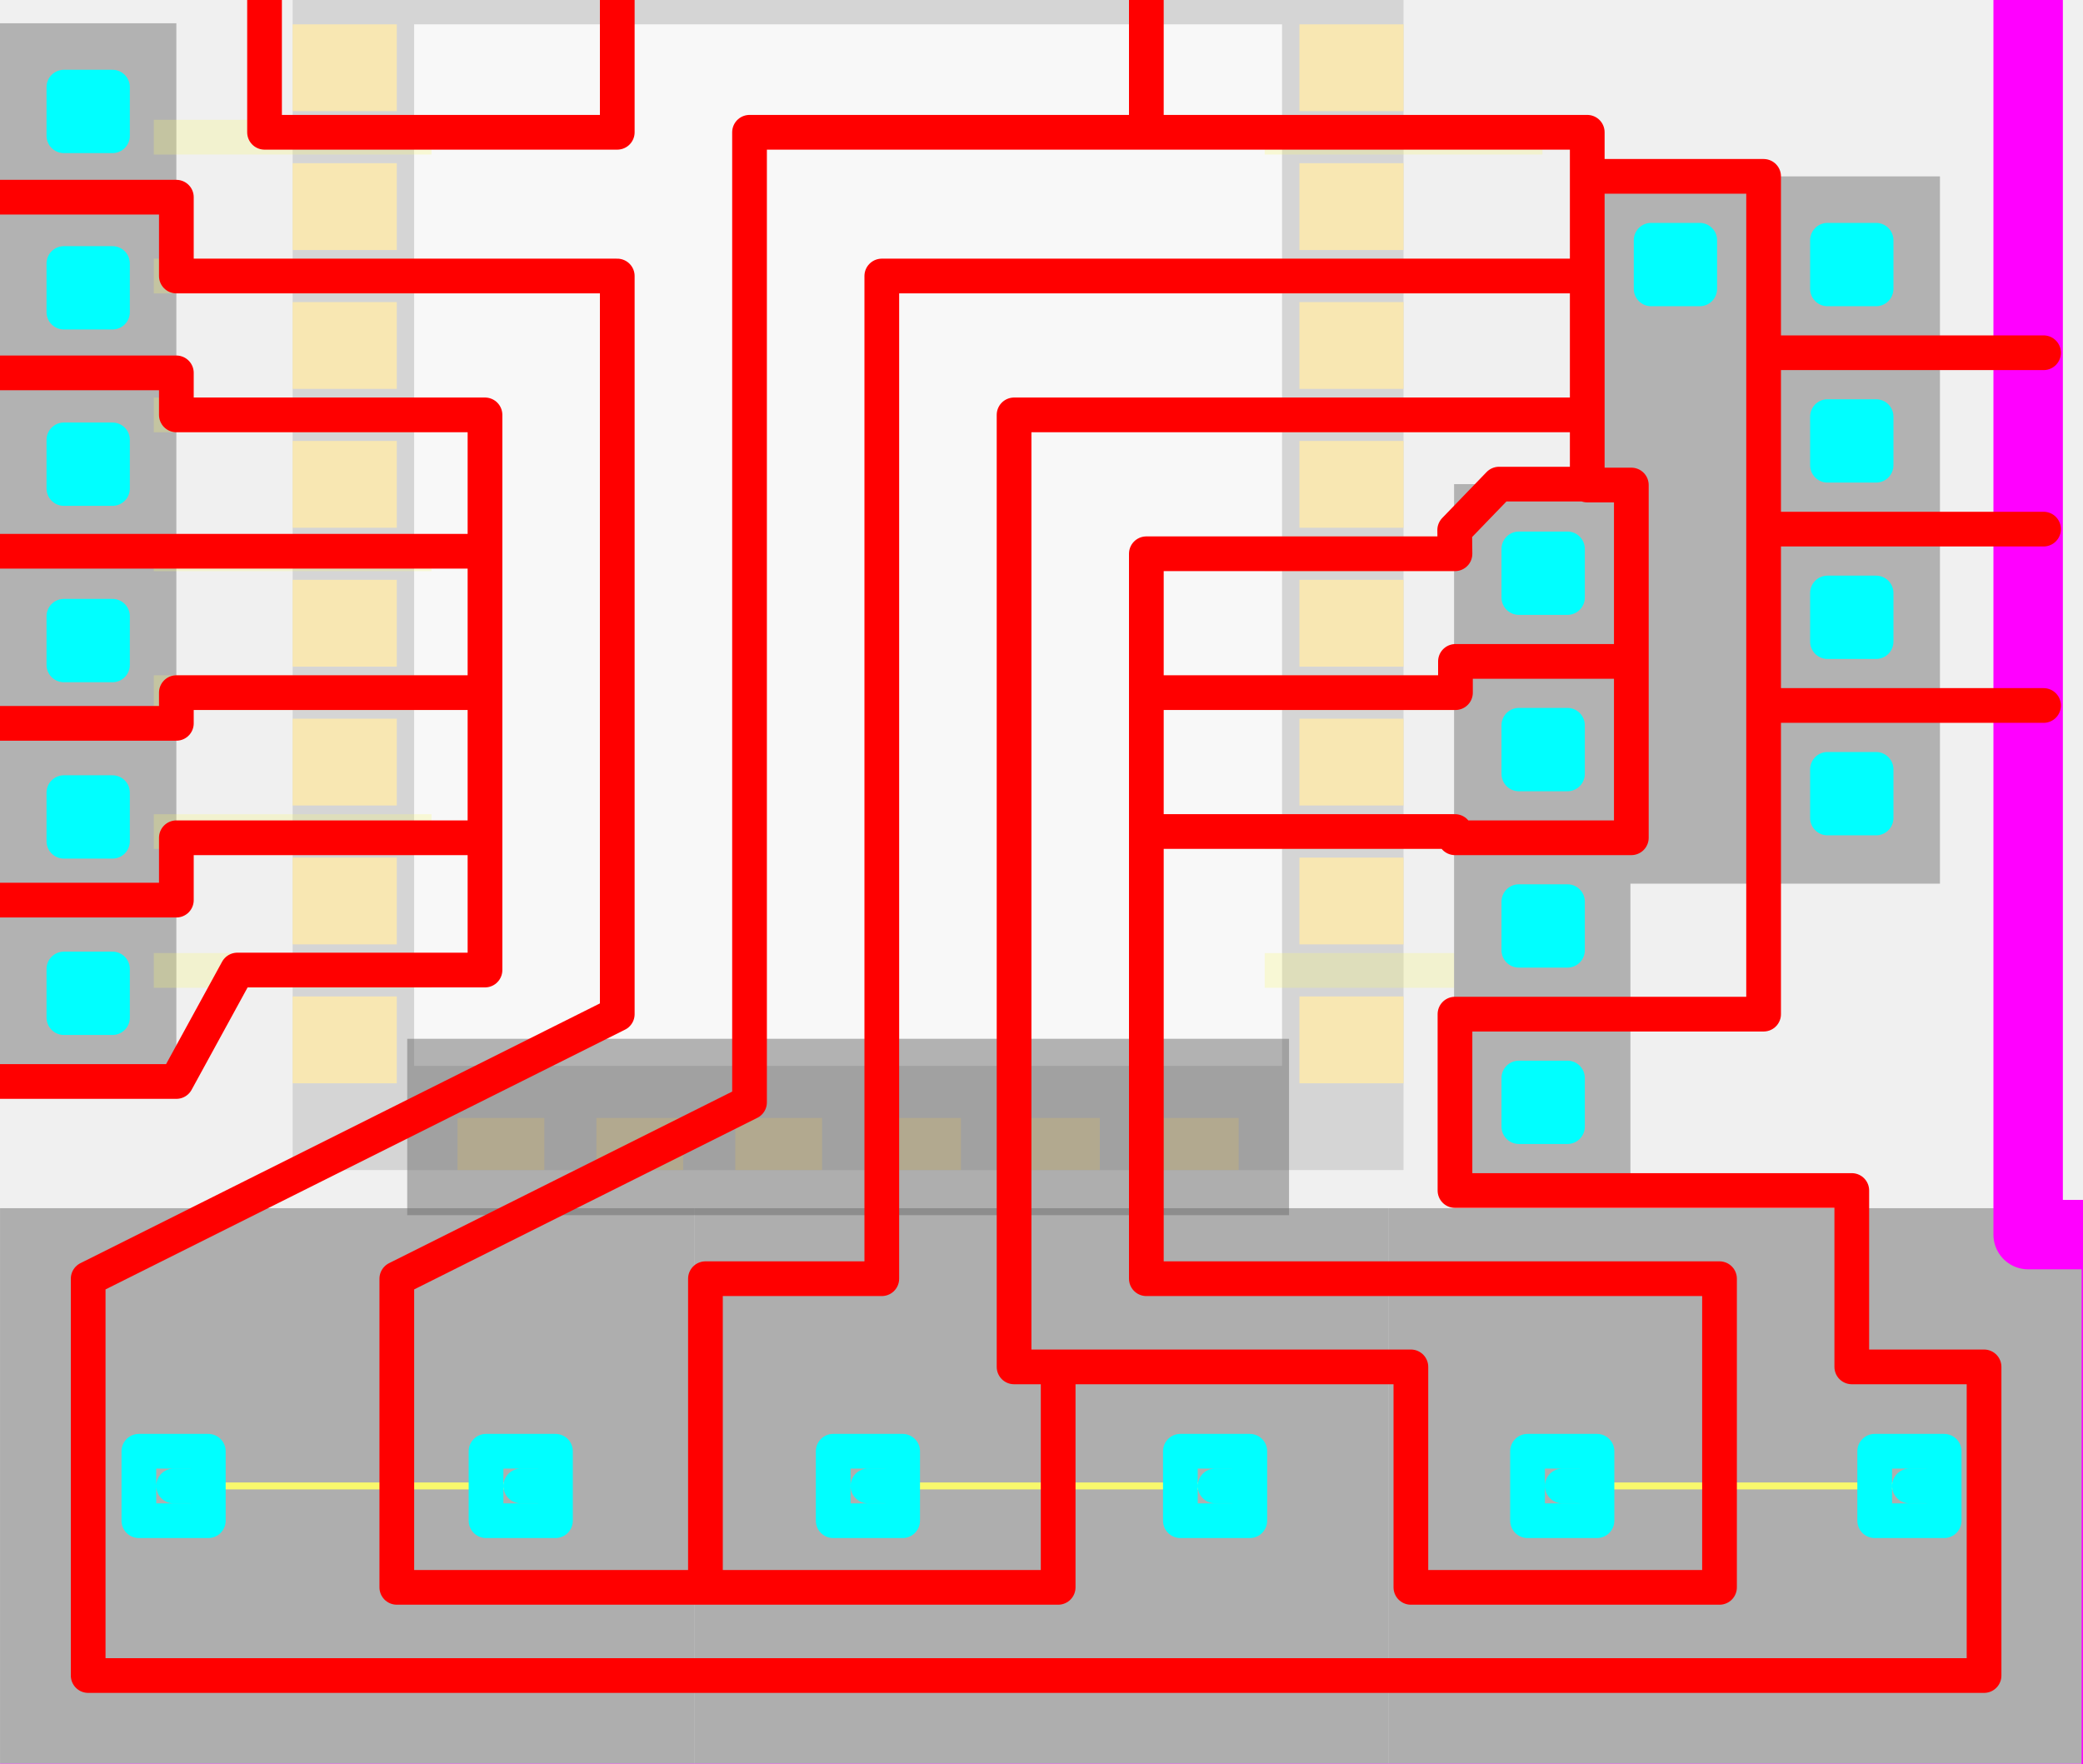
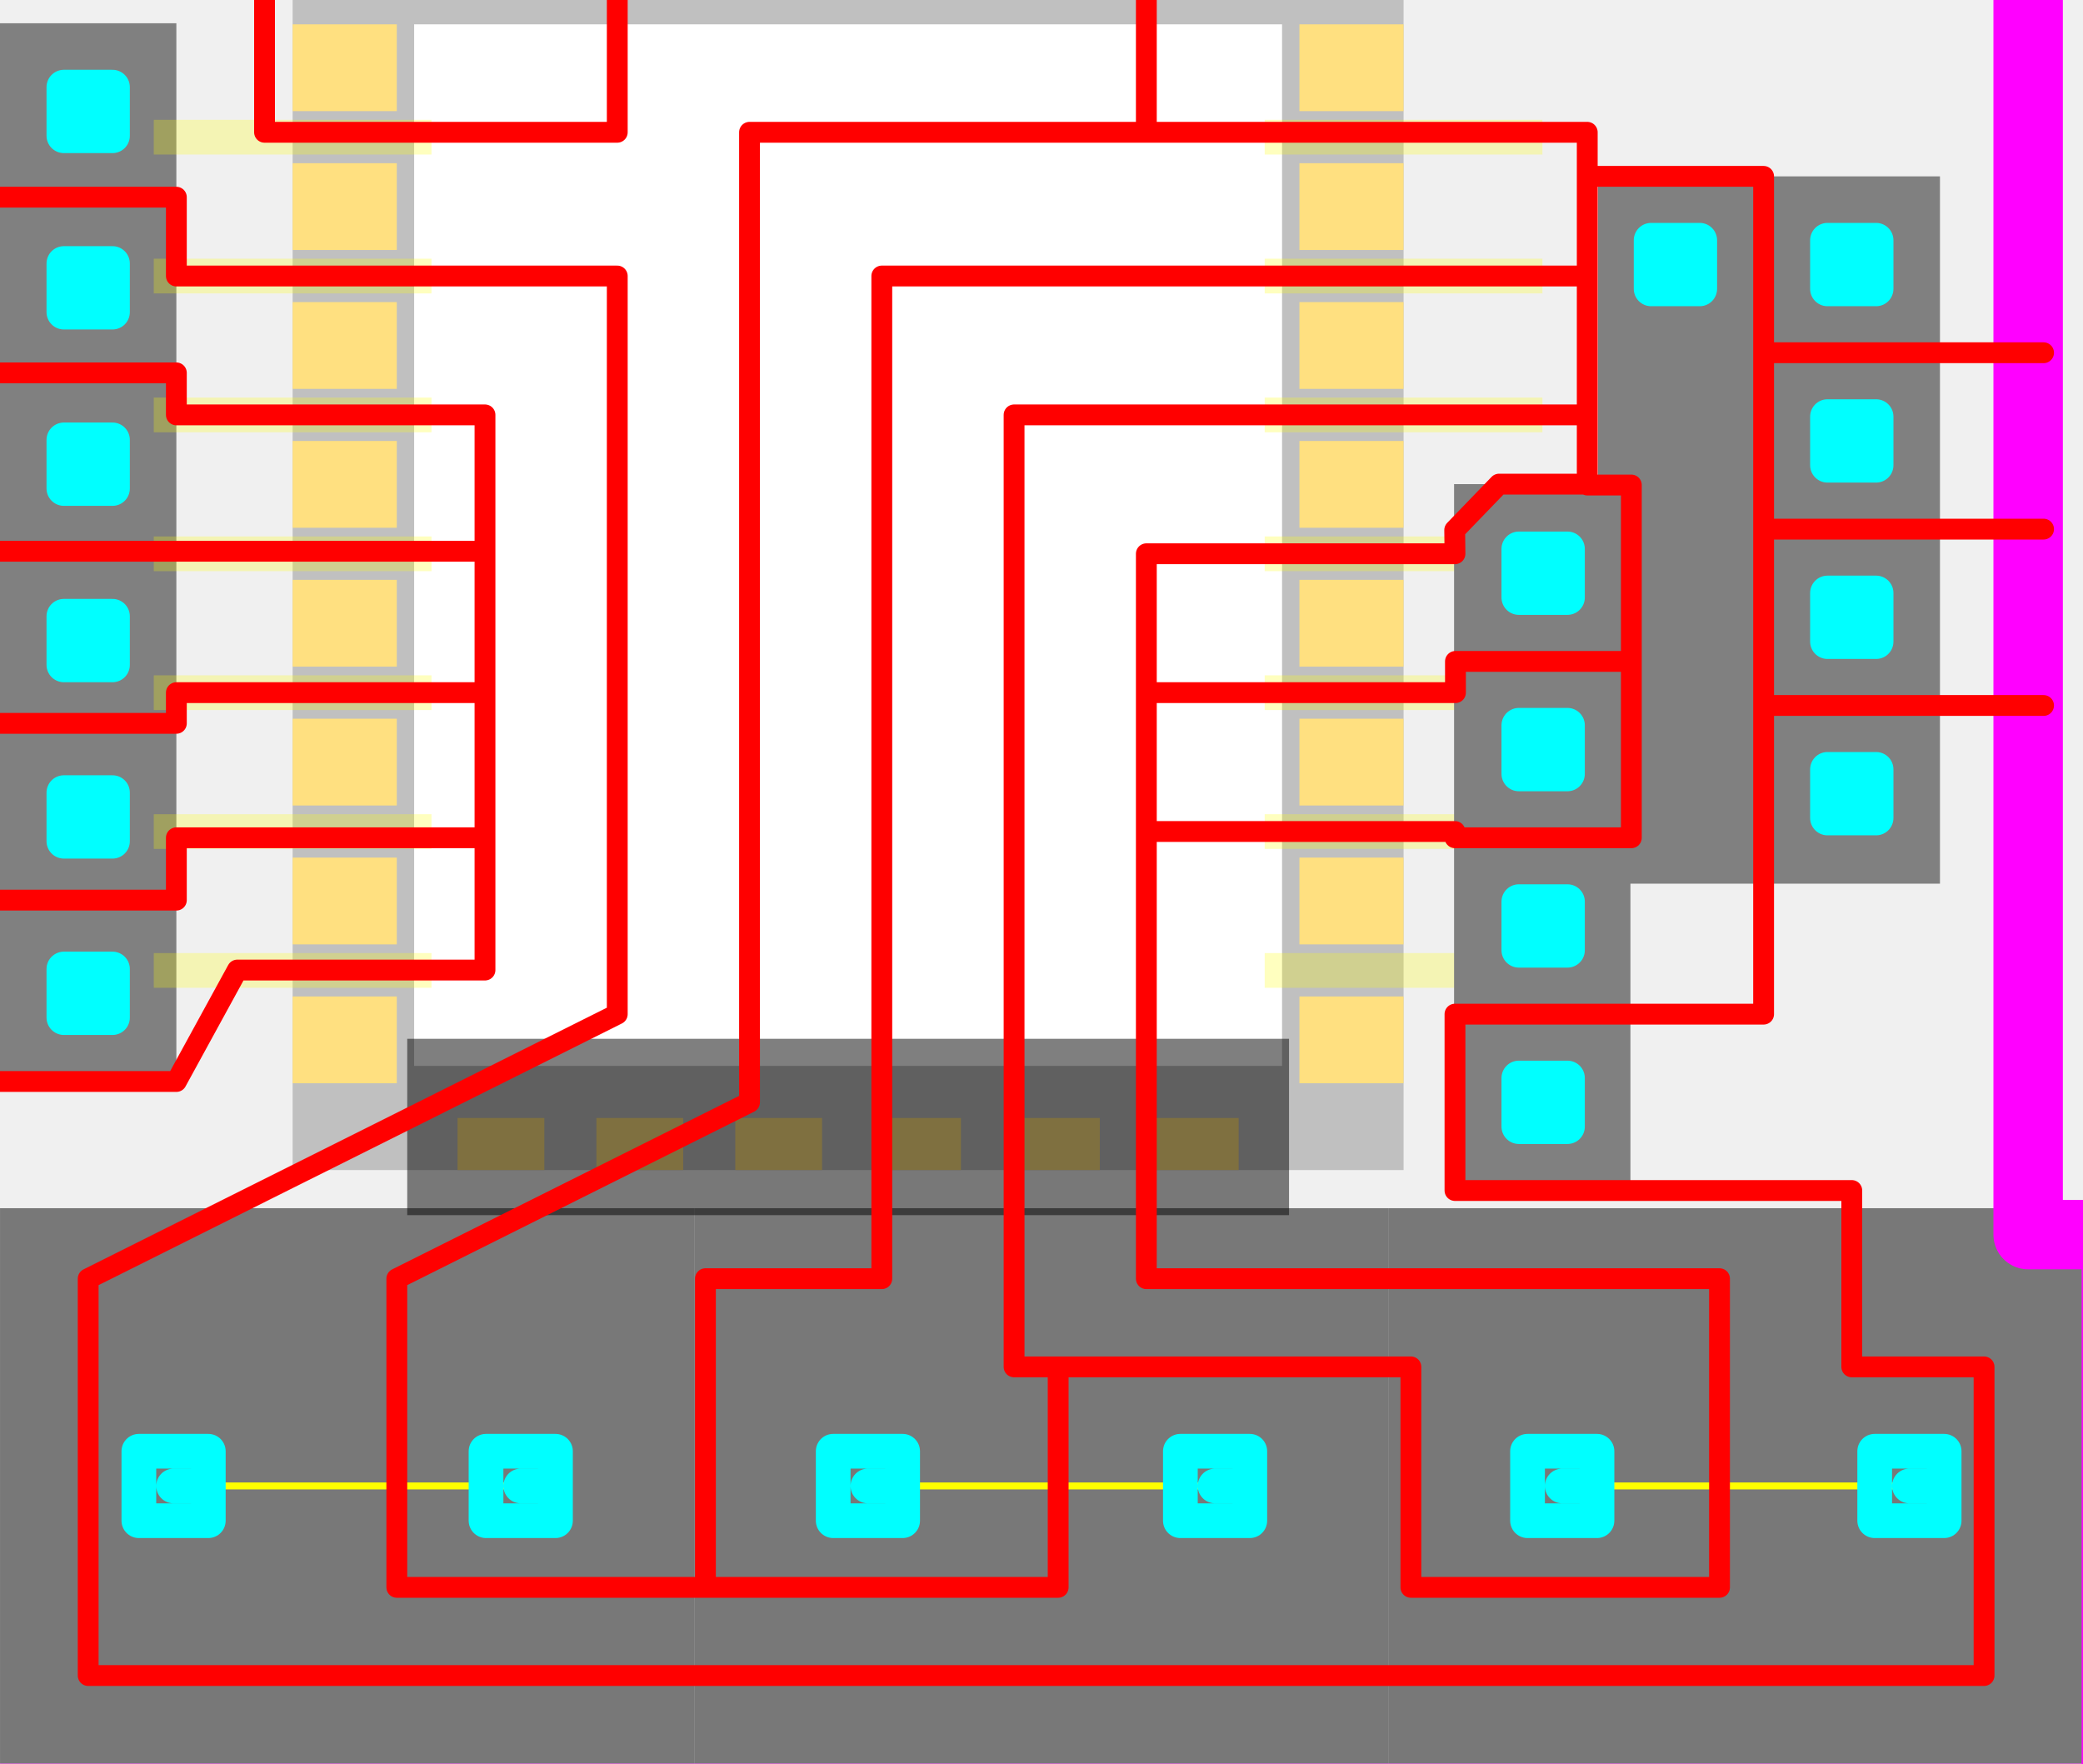
<svg xmlns="http://www.w3.org/2000/svg" width="30mm" height="25.4mm" viewBox="0 0 30 25.4" version="1.1" id="svg926">
  <defs id="defs920" />
-   <g id="layer6" style="display:inline;opacity:0.548" transform="translate(-1.81,1.854988)">
+   <g id="layer6" style="display:inline;opacity:1" transform="translate(-1.81,1.854988)">
    <rect style="display:inline;opacity:1;fill:#808080;fill-opacity:1;fill-rule:evenodd;stroke:none;stroke-width:0.1;stroke-linecap:round;stroke-linejoin:bevel;stroke-miterlimit:4;stroke-dasharray:none;stroke-dashoffset:0;stroke-opacity:1" id="rect1436" width="2.54" height="15.24" x="1.81" y="-1.52" />
-     <g id="g951" transform="translate(-9.910001,3.039959)">
-       <g id="layer1-93" transform="translate(-6.006411,-101.1035)">
+     <g id="g951" transform="translate(-9.910001,3.039959)" style="">
+       <g id="layer1-93" transform="translate(-6.006411,-101.1035)" style="">
        <rect style="opacity:1;fill:#c0c0c0;fill-opacity:1;fill-rule:evenodd;stroke:none;stroke-width:0.117;stroke-linecap:round;stroke-linejoin:round;stroke-miterlimit:4;stroke-dasharray:none;stroke-dashoffset:0;stroke-opacity:1" id="rect817" width="16" height="24" x="21.941" y="89.059" />
        <rect style="opacity:1;fill:#ffffff;fill-opacity:1;fill-rule:evenodd;stroke:none;stroke-width:0.102;stroke-linecap:round;stroke-linejoin:round;stroke-miterlimit:4;stroke-dasharray:none;stroke-dashoffset:0;stroke-opacity:1" id="rect819" width="12.5" height="15" x="23.691" y="96.559" />
        <rect style="opacity:1;fill:#808080;fill-opacity:1;fill-rule:evenodd;stroke:none;stroke-width:0.1;stroke-linecap:round;stroke-linejoin:round;stroke-miterlimit:4;stroke-dasharray:none;stroke-dashoffset:0;stroke-opacity:1" id="rect821" width="16" height="5" x="21.941" y="89.059" />
        <text xml:space="preserve" style="font-style:normal;font-variant:normal;font-weight:normal;font-stretch:normal;font-size:4.233px;line-height:125%;font-family:Raleway;-inkscape-font-specification:'Raleway, Normal';font-variant-ligatures:normal;font-variant-caps:normal;font-variant-numeric:normal;font-feature-settings:normal;text-align:start;letter-spacing:0px;word-spacing:0px;writing-mode:lr-tb;text-anchor:start;fill:#000000;fill-opacity:1;stroke:none;stroke-width:0.265px;stroke-linecap:butt;stroke-linejoin:miter;stroke-opacity:1" x="21.964" y="93.01" id="text825">
          <tspan id="tspan823" x="21.964" y="93.01" style="stroke-width:0.265px">ESP-12F</tspan>
        </text>
-         <g id="g953" transform="translate(-2,-1.4530335e-6)">
+         <g id="g953" transform="translate(-2,-1.4530335e-6)" style="">
          <rect transform="scale(1,-1)" y="-111.809" x="23.941" height="1.25" width="1.5" id="rect830" style="opacity:1;fill:#ffe080;fill-opacity:1;fill-rule:evenodd;stroke:none;stroke-width:0.062;stroke-linecap:round;stroke-linejoin:round;stroke-miterlimit:4;stroke-dasharray:none;stroke-dashoffset:0;stroke-opacity:1" />
          <rect style="opacity:1;fill:#ffe080;fill-opacity:1;fill-rule:evenodd;stroke:none;stroke-width:0.062;stroke-linecap:round;stroke-linejoin:round;stroke-miterlimit:4;stroke-dasharray:none;stroke-dashoffset:0;stroke-opacity:1" id="rect832" width="1.5" height="1.25" x="23.941" y="-109.809" transform="scale(1,-1)" />
          <rect style="opacity:1;fill:#ffe080;fill-opacity:1;fill-rule:evenodd;stroke:none;stroke-width:0.062;stroke-linecap:round;stroke-linejoin:round;stroke-miterlimit:4;stroke-dasharray:none;stroke-dashoffset:0;stroke-opacity:1" id="rect834" width="1.5" height="1.25" x="23.941" y="-107.809" transform="scale(1,-1)" />
          <rect transform="scale(1,-1)" y="-105.809" x="23.941" height="1.25" width="1.5" id="rect836" style="opacity:1;fill:#ffe080;fill-opacity:1;fill-rule:evenodd;stroke:none;stroke-width:0.062;stroke-linecap:round;stroke-linejoin:round;stroke-miterlimit:4;stroke-dasharray:none;stroke-dashoffset:0;stroke-opacity:1" />
          <rect style="opacity:1;fill:#ffe080;fill-opacity:1;fill-rule:evenodd;stroke:none;stroke-width:0.062;stroke-linecap:round;stroke-linejoin:round;stroke-miterlimit:4;stroke-dasharray:none;stroke-dashoffset:0;stroke-opacity:1" id="rect838" width="1.5" height="1.25" x="23.941" y="-103.809" transform="scale(1,-1)" />
          <rect transform="scale(1,-1)" y="-101.809" x="23.941" height="1.25" width="1.5" id="rect840" style="opacity:1;fill:#ffe080;fill-opacity:1;fill-rule:evenodd;stroke:none;stroke-width:0.062;stroke-linecap:round;stroke-linejoin:round;stroke-miterlimit:4;stroke-dasharray:none;stroke-dashoffset:0;stroke-opacity:1" />
          <rect transform="scale(1,-1)" y="-99.809" x="23.941" height="1.25" width="1.5" id="rect842" style="opacity:1;fill:#ffe080;fill-opacity:1;fill-rule:evenodd;stroke:none;stroke-width:0.062;stroke-linecap:round;stroke-linejoin:round;stroke-miterlimit:4;stroke-dasharray:none;stroke-dashoffset:0;stroke-opacity:1" />
          <rect style="opacity:1;fill:#ffe080;fill-opacity:1;fill-rule:evenodd;stroke:none;stroke-width:0.062;stroke-linecap:round;stroke-linejoin:round;stroke-miterlimit:4;stroke-dasharray:none;stroke-dashoffset:0;stroke-opacity:1" id="rect844" width="1.5" height="1.25" x="23.941" y="-97.809" transform="scale(1,-1)" />
        </g>
-         <g id="g963" transform="translate(-2,-1.4530335e-6)">
+         <g id="g963" transform="translate(-2,-1.4530335e-6)" style="">
          <rect style="opacity:1;fill:#ffe080;fill-opacity:1;fill-rule:evenodd;stroke:none;stroke-width:0.062;stroke-linecap:round;stroke-linejoin:round;stroke-miterlimit:4;stroke-dasharray:none;stroke-dashoffset:0;stroke-opacity:1" id="rect846" width="1.5" height="1.25" x="38.441" y="-111.809" transform="scale(1,-1)" />
          <rect transform="scale(1,-1)" y="-109.809" x="38.441" height="1.25" width="1.5" id="rect848" style="opacity:1;fill:#ffe080;fill-opacity:1;fill-rule:evenodd;stroke:none;stroke-width:0.062;stroke-linecap:round;stroke-linejoin:round;stroke-miterlimit:4;stroke-dasharray:none;stroke-dashoffset:0;stroke-opacity:1" />
          <rect transform="scale(1,-1)" y="-107.809" x="38.441" height="1.25" width="1.5" id="rect850" style="opacity:1;fill:#ffe080;fill-opacity:1;fill-rule:evenodd;stroke:none;stroke-width:0.062;stroke-linecap:round;stroke-linejoin:round;stroke-miterlimit:4;stroke-dasharray:none;stroke-dashoffset:0;stroke-opacity:1" />
          <rect style="opacity:1;fill:#ffe080;fill-opacity:1;fill-rule:evenodd;stroke:none;stroke-width:0.062;stroke-linecap:round;stroke-linejoin:round;stroke-miterlimit:4;stroke-dasharray:none;stroke-dashoffset:0;stroke-opacity:1" id="rect852" width="1.5" height="1.25" x="38.441" y="-105.809" transform="scale(1,-1)" />
          <rect transform="scale(1,-1)" y="-103.809" x="38.441" height="1.25" width="1.5" id="rect854" style="opacity:1;fill:#ffe080;fill-opacity:1;fill-rule:evenodd;stroke:none;stroke-width:0.062;stroke-linecap:round;stroke-linejoin:round;stroke-miterlimit:4;stroke-dasharray:none;stroke-dashoffset:0;stroke-opacity:1" />
          <rect style="opacity:1;fill:#ffe080;fill-opacity:1;fill-rule:evenodd;stroke:none;stroke-width:0.062;stroke-linecap:round;stroke-linejoin:round;stroke-miterlimit:4;stroke-dasharray:none;stroke-dashoffset:0;stroke-opacity:1" id="rect856" width="1.5" height="1.25" x="38.441" y="-101.809" transform="scale(1,-1)" />
          <rect style="opacity:1;fill:#ffe080;fill-opacity:1;fill-rule:evenodd;stroke:none;stroke-width:0.062;stroke-linecap:round;stroke-linejoin:round;stroke-miterlimit:4;stroke-dasharray:none;stroke-dashoffset:0;stroke-opacity:1" id="rect858" width="1.5" height="1.25" x="38.441" y="-99.809" transform="scale(1,-1)" />
          <rect transform="scale(1,-1)" y="-97.809" x="38.441" height="1.25" width="1.5" id="rect860" style="opacity:1;fill:#ffe080;fill-opacity:1;fill-rule:evenodd;stroke:none;stroke-width:0.062;stroke-linecap:round;stroke-linejoin:round;stroke-miterlimit:4;stroke-dasharray:none;stroke-dashoffset:0;stroke-opacity:1" />
        </g>
        <rect style="opacity:1;fill:#8080ff;fill-opacity:1;fill-rule:evenodd;stroke:none;stroke-width:0.1;stroke-linecap:round;stroke-linejoin:round;stroke-miterlimit:4;stroke-dasharray:none;stroke-dashoffset:0;stroke-opacity:1" id="rect862" width="2" height="1" x="34.941" y="95.059" />
-         <g id="g997" transform="translate(-2,-1.4530335e-6)">
+         <g id="g997" transform="translate(-2,-1.4530335e-6)" style="">
          <rect transform="scale(1,-1)" y="-113.059" x="26.316" height="0.75" width="1.25" id="rect869" style="opacity:1;fill:#ffe080;fill-opacity:1;fill-rule:evenodd;stroke:none;stroke-width:0.062;stroke-linecap:round;stroke-linejoin:round;stroke-miterlimit:4;stroke-dasharray:none;stroke-dashoffset:0;stroke-opacity:1" />
          <rect style="opacity:1;fill:#ffe080;fill-opacity:1;fill-rule:evenodd;stroke:none;stroke-width:0.062;stroke-linecap:round;stroke-linejoin:round;stroke-miterlimit:4;stroke-dasharray:none;stroke-dashoffset:0;stroke-opacity:1" id="rect871" width="1.25" height="0.75" x="28.316" y="-113.059" transform="scale(1,-1)" />
          <rect transform="scale(1,-1)" y="-113.059" x="30.316" height="0.75" width="1.25" id="rect873" style="opacity:1;fill:#ffe080;fill-opacity:1;fill-rule:evenodd;stroke:none;stroke-width:0.062;stroke-linecap:round;stroke-linejoin:round;stroke-miterlimit:4;stroke-dasharray:none;stroke-dashoffset:0;stroke-opacity:1" />
          <rect style="opacity:1;fill:#ffe080;fill-opacity:1;fill-rule:evenodd;stroke:none;stroke-width:0.062;stroke-linecap:round;stroke-linejoin:round;stroke-miterlimit:4;stroke-dasharray:none;stroke-dashoffset:0;stroke-opacity:1" id="rect875" width="1.25" height="0.75" x="32.316" y="-113.059" transform="scale(1,-1)" />
          <rect transform="scale(1,-1)" y="-113.059" x="34.316" height="0.75" width="1.25" id="rect877" style="opacity:1;fill:#ffe080;fill-opacity:1;fill-rule:evenodd;stroke:none;stroke-width:0.062;stroke-linecap:round;stroke-linejoin:round;stroke-miterlimit:4;stroke-dasharray:none;stroke-dashoffset:0;stroke-opacity:1" />
          <rect style="opacity:1;fill:#ffe080;fill-opacity:1;fill-rule:evenodd;stroke:none;stroke-width:0.062;stroke-linecap:round;stroke-linejoin:round;stroke-miterlimit:4;stroke-dasharray:none;stroke-dashoffset:0;stroke-opacity:1" id="rect879" width="1.25" height="0.75" x="36.316" y="-113.059" transform="scale(1,-1)" />
        </g>
-         <g id="g1225">
+         <g id="g1225" style="">
          <path id="path871" d="m 19.941,98.184 h 2.75 1.25" style="opacity:1;fill:none;fill-opacity:1;fill-rule:evenodd;stroke:#ffff00;stroke-width:0.5;stroke-linecap:butt;stroke-linejoin:round;stroke-miterlimit:4;stroke-dasharray:none;stroke-dashoffset:0;stroke-opacity:0.251" />
          <path id="path873" d="m 19.941,100.184 h 2.75 1.25" style="opacity:1;fill:none;fill-opacity:1;fill-rule:evenodd;stroke:#ffff00;stroke-width:0.5;stroke-linecap:butt;stroke-linejoin:round;stroke-miterlimit:4;stroke-dasharray:none;stroke-dashoffset:0;stroke-opacity:0.251" />
          <path style="opacity:1;fill:none;fill-opacity:1;fill-rule:evenodd;stroke:#ffff00;stroke-width:0.5;stroke-linecap:butt;stroke-linejoin:round;stroke-miterlimit:4;stroke-dasharray:none;stroke-dashoffset:0;stroke-opacity:0.251" d="m 19.941,102.184 h 2.75 1.25" id="path875" />
          <path id="path877" d="m 19.941,104.184 h 2.75 1.25" style="opacity:1;fill:none;fill-opacity:1;fill-rule:evenodd;stroke:#ffff00;stroke-width:0.5;stroke-linecap:butt;stroke-linejoin:round;stroke-miterlimit:4;stroke-dasharray:none;stroke-dashoffset:0;stroke-opacity:0.251" />
          <path style="opacity:1;fill:none;fill-opacity:1;fill-rule:evenodd;stroke:#ffff00;stroke-width:0.5;stroke-linecap:butt;stroke-linejoin:round;stroke-miterlimit:4;stroke-dasharray:none;stroke-dashoffset:0;stroke-opacity:0.251" d="m 19.941,106.184 h 2.75 1.25" id="path879" />
          <path style="opacity:1;fill:none;fill-opacity:1;fill-rule:evenodd;stroke:#ffff00;stroke-width:0.5;stroke-linecap:butt;stroke-linejoin:round;stroke-miterlimit:4;stroke-dasharray:none;stroke-dashoffset:0;stroke-opacity:0.251" d="m 19.941,108.184 h 2.75 1.25" id="path881" />
          <path id="path883" d="m 19.941,110.184 h 2.75 1.25" style="opacity:1;fill:none;fill-opacity:1;fill-rule:evenodd;stroke:#ffff00;stroke-width:0.5;stroke-linecap:butt;stroke-linejoin:round;stroke-miterlimit:4;stroke-dasharray:none;stroke-dashoffset:0;stroke-opacity:0.251" />
          <path style="opacity:1;fill:none;fill-opacity:1;fill-rule:evenodd;stroke:#ffff00;stroke-width:0.5;stroke-linecap:butt;stroke-linejoin:round;stroke-miterlimit:4;stroke-dasharray:none;stroke-dashoffset:0;stroke-opacity:0.251" d="m 35.941,98.184 h 2.75 1.25" id="path904" />
          <path style="opacity:1;fill:none;fill-opacity:1;fill-rule:evenodd;stroke:#ffff00;stroke-width:0.5;stroke-linecap:butt;stroke-linejoin:round;stroke-miterlimit:4;stroke-dasharray:none;stroke-dashoffset:0;stroke-opacity:0.251" d="m 35.941,100.184 h 2.75 1.25" id="path906" />
          <path id="path908" d="m 35.941,102.184 h 2.75 1.25" style="opacity:1;fill:none;fill-opacity:1;fill-rule:evenodd;stroke:#ffff00;stroke-width:0.5;stroke-linecap:butt;stroke-linejoin:round;stroke-miterlimit:4;stroke-dasharray:none;stroke-dashoffset:0;stroke-opacity:0.251" />
          <path style="opacity:1;fill:none;fill-opacity:1;fill-rule:evenodd;stroke:#ffff00;stroke-width:0.5;stroke-linecap:butt;stroke-linejoin:round;stroke-miterlimit:4;stroke-dasharray:none;stroke-dashoffset:0;stroke-opacity:0.251" d="m 35.941,104.184 h 2.75 1.25" id="path910" />
          <path id="path912" d="m 35.941,106.184 h 2.75 1.25" style="opacity:1;fill:none;fill-opacity:1;fill-rule:evenodd;stroke:#ffff00;stroke-width:0.5;stroke-linecap:butt;stroke-linejoin:round;stroke-miterlimit:4;stroke-dasharray:none;stroke-dashoffset:0;stroke-opacity:0.251" />
          <path id="path914" d="m 35.941,108.184 h 2.75 1.25" style="opacity:1;fill:none;fill-opacity:1;fill-rule:evenodd;stroke:#ffff00;stroke-width:0.5;stroke-linecap:butt;stroke-linejoin:round;stroke-miterlimit:4;stroke-dasharray:none;stroke-dashoffset:0;stroke-opacity:0.251" />
          <path style="opacity:1;fill:none;fill-opacity:1;fill-rule:evenodd;stroke:#ffff00;stroke-width:0.5;stroke-linecap:butt;stroke-linejoin:round;stroke-miterlimit:4;stroke-dasharray:none;stroke-dashoffset:0;stroke-opacity:0.251" d="m 35.941,110.184 h 2.75 1.25" id="path916" />
        </g>
      </g>
      <rect y="10.065" x="17.585" height="2.54" width="12.7" id="rect917" style="opacity:1;fill:#000000;fill-opacity:0.502;fill-rule:evenodd;stroke:none;stroke-width:0.5;stroke-linecap:round;stroke-linejoin:bevel;stroke-miterlimit:4;stroke-dasharray:none;stroke-dashoffset:0;stroke-opacity:1" />
    </g>
    <rect y="5.117" x="22.752" height="10.186" width="2.54" id="rect926" style="display:inline;opacity:1;fill:#808080;fill-opacity:1;fill-rule:evenodd;stroke:none;stroke-width:0.1;stroke-linecap:round;stroke-linejoin:bevel;stroke-miterlimit:4;stroke-dasharray:none;stroke-dashoffset:0;stroke-opacity:1" />
    <rect style="display:inline;opacity:1;fill:#808080;fill-opacity:1;fill-rule:evenodd;stroke:none;stroke-width:0.1;stroke-linecap:round;stroke-linejoin:bevel;stroke-miterlimit:4;stroke-dasharray:none;stroke-dashoffset:0;stroke-opacity:1" id="rect943" width="4.925" height="10.186" x="24.825" y="0.685" />
    <g style="display:inline" transform="translate(-4.466633,-123.7503)" id="layer1">
      <rect y="139.295" x="26.277" height="8" width="10" id="rect817-9" style="opacity:1;fill:#000000;fill-opacity:0.502;fill-rule:evenodd;stroke:none;stroke-width:0.5;stroke-linecap:round;stroke-linejoin:round;stroke-miterlimit:4;stroke-dasharray:none;stroke-dashoffset:0;stroke-opacity:1" />
      <path id="path818" d="m 28.777,143.295 h 5" style="opacity:1;fill:none;fill-opacity:0.502;fill-rule:evenodd;stroke:#ffff00;stroke-width:0.1;stroke-linecap:round;stroke-linejoin:round;stroke-miterlimit:4;stroke-dasharray:none;stroke-dashoffset:0;stroke-opacity:1" />
    </g>
    <g style="display:inline" id="g966" transform="translate(-14.46663,-123.7503)">
      <rect style="opacity:1;fill:#000000;fill-opacity:0.502;fill-rule:evenodd;stroke:none;stroke-width:0.5;stroke-linecap:round;stroke-linejoin:round;stroke-miterlimit:4;stroke-dasharray:none;stroke-dashoffset:0;stroke-opacity:1" id="rect962" width="10" height="8" x="26.277" y="139.295" />
      <path style="opacity:1;fill:none;fill-opacity:0.502;fill-rule:evenodd;stroke:#ffff00;stroke-width:0.1;stroke-linecap:round;stroke-linejoin:round;stroke-miterlimit:4;stroke-dasharray:none;stroke-dashoffset:0;stroke-opacity:1" d="m 28.777,143.295 h 5" id="path964" />
    </g>
    <g style="display:inline" id="g978" transform="translate(-24.46663,-123.7503)">
      <rect style="opacity:1;fill:#000000;fill-opacity:0.502;fill-rule:evenodd;stroke:none;stroke-width:0.5;stroke-linecap:round;stroke-linejoin:round;stroke-miterlimit:4;stroke-dasharray:none;stroke-dashoffset:0;stroke-opacity:1" id="rect974" width="10" height="8" x="26.277" y="139.295" />
      <path style="opacity:1;fill:none;fill-opacity:0.502;fill-rule:evenodd;stroke:#ffff00;stroke-width:0.1;stroke-linecap:round;stroke-linejoin:round;stroke-miterlimit:4;stroke-dasharray:none;stroke-dashoffset:0;stroke-opacity:1" d="m 28.777,143.295 h 5" id="path976" />
    </g>
  </g>
  <g id="layer3" style="display:inline" transform="translate(-1.81,1.854988)">
    <path style="opacity:1;fill:none;fill-opacity:1;fill-rule:evenodd;stroke:#ff00ff;stroke-width:1;stroke-linecap:round;stroke-linejoin:round;stroke-miterlimit:4;stroke-dasharray:none;stroke-dashoffset:0;stroke-opacity:1" d="M 1.31,-2.355 H 31.02 V 15.925 l 1.27,0 0,8.12 H 1.31 Z" id="rect924" />
  </g>
  <g id="layer7" style="display:inline" transform="translate(-1.81,1.854988)">
-     <path id="path917" style="opacity:1;fill:none;fill-opacity:1;fill-rule:evenodd;stroke:#ff0000;stroke-width:0.5;stroke-linecap:round;stroke-linejoin:round;stroke-miterlimit:4;stroke-dasharray:none;stroke-dashoffset:0;stroke-opacity:1" d="m 24.67,5.13 h 0.635 V 8.12 M 18.32,0.05 V -2.49 m 6.35,6.61 H 16.415 V 17.83 H 17.05 M 24.67,2.12 H 14.51 V 16.56 h -2.54 v 4.445 h 5.08 v -3.175 m 10.16,-14.605 4.032,2e-7 m 0,2.54 -4.032,-2e-7 m 4.032,2.54 -4.032,-2e-7 M 10.7,-2.49 V 0.05 H 5.62 l 2e-7,-2.54 m -4.445,13.598 3.175,-10e-7 5.8e-6,-0.898 4.445,3e-6 m -7.62,-1.648 3.175,-10e-8 5.8e-6,-0.442 h 4.445 m -7.62,-2.036 3.175,2e-7 4.445,2e-7 M 1.175,3.515 h 3.175 l 5.8e-6,0.605 H 8.795 V 12.115 H 5.228 L 4.35,13.72 H 1.175 M 11.97,21.005 H 7.525 v -4.445 l 5.08,-2.54 V 0.05 l 12.065,-1.2e-7 V 5.117 H 23.4 L 22.761,5.779 22.765,6.12 H 18.32 V 16.56 h 8.255 v 4.445 H 22.13 v -3.175 h -5.08 m 7.62,-17.145 2.54,-2.8e-7 V 12.75 h -4.445 v 2.54 h 5.715 v 2.54 h 1.905 v 4.445 H 3.08 v -5.715 L 10.7,12.75 V 2.12 H 4.35 l -5.8e-6,-1.135 H 1.175 M 18.32,8.12 h 4.452 V 7.67 H 25.305 v 2.54 h -2.54 v -0.09 H 18.32" />
+     <path id="path917" style="opacity:1;fill:none;fill-opacity:1;fill-rule:evenodd;stroke:#ff0000;stroke-width:0.3;stroke-linecap:round;stroke-linejoin:round;stroke-miterlimit:4;stroke-dasharray:none;stroke-dashoffset:0;stroke-opacity:1" d="m 24.67,5.13 h 0.635 V 8.12 M 18.32,0.05 V -2.49 m 6.35,6.61 H 16.415 V 17.83 H 17.05 M 24.67,2.12 H 14.51 V 16.56 h -2.54 v 4.445 h 5.08 v -3.175 m 10.16,-14.605 4.032,2e-7 m 0,2.54 -4.032,-2e-7 m 4.032,2.54 -4.032,-2e-7 M 10.7,-2.49 V 0.05 H 5.62 l 2e-7,-2.54 m -4.445,13.598 3.175,-10e-7 5.8e-6,-0.898 4.445,3e-6 m -7.62,-1.648 3.175,-10e-8 5.8e-6,-0.442 h 4.445 m -7.62,-2.036 3.175,2e-7 4.445,2e-7 M 1.175,3.515 h 3.175 l 5.8e-6,0.605 H 8.795 V 12.115 H 5.228 L 4.35,13.72 H 1.175 M 11.97,21.005 H 7.525 v -4.445 l 5.08,-2.54 V 0.05 l 12.065,-1.2e-7 V 5.117 H 23.4 L 22.761,5.779 22.765,6.12 H 18.32 V 16.56 h 8.255 v 4.445 H 22.13 v -3.175 h -5.08 m 7.62,-17.145 2.54,-2.8e-7 V 12.75 h -4.445 v 2.54 h 5.715 v 2.54 h 1.905 v 4.445 H 3.08 v -5.715 L 10.7,12.75 V 2.12 H 4.35 l -5.8e-6,-1.135 H 1.175 M 18.32,8.12 h 4.452 V 7.67 H 25.305 v 2.54 h -2.54 v -0.09 H 18.32" />
  </g>
  <g id="layer4" style="display:inline" transform="translate(-1.81,1.854988)">
    <g id="g940" transform="translate(3.405002,-9.134995)" style="stroke:#00ffff;stroke-opacity:1" />
    <g id="g1229" transform="rotate(-180,36.2725,8.835006)" style="stroke:#00ffff;stroke-opacity:1" />
    <g id="g942" transform="rotate(-90,11.72751,4.247507)" style="stroke:#00ffff;stroke-opacity:1" />
    <g transform="rotate(-180,31.22625,8.835006)" id="g915" style="stroke:#00ffff;stroke-opacity:1" />
    <g id="g924" transform="rotate(-180,26.18,8.835006)" style="stroke:#00ffff;stroke-opacity:1" />
    <g transform="translate(19.24001,1.37501)" id="g941" style="stroke:#00ffff;stroke-opacity:1" />
    <g id="g925" style="stroke:#00ffff;stroke-opacity:1">
      <g transform="rotate(-90,22.0375,-8.9375)" id="g954" style="stroke:#00ffff;stroke-opacity:1" />
      <g id="g964" transform="rotate(-90,23.3075,-10.2075)" style="stroke:#00ffff;stroke-opacity:1" />
    </g>
    <g id="g1033" transform="translate(-0.2700745,-0.1467824)" style="stroke:#00ffff;stroke-opacity:1" />
    <path style="opacity:1;fill:none;fill-opacity:1;fill-rule:evenodd;stroke:#00ffff;stroke-width:0.5;stroke-linecap:round;stroke-linejoin:round;stroke-miterlimit:4;stroke-dasharray:none;stroke-dashoffset:0;stroke-opacity:1" d="m 28.48,9.575 v 0.35 h 0.35 v -0.7 h -0.7 v 0.7 h 0.35" id="path1025" />
    <path style="opacity:1;fill:none;fill-opacity:1;fill-rule:evenodd;stroke:#00ffff;stroke-width:0.5;stroke-linecap:round;stroke-linejoin:round;stroke-miterlimit:4;stroke-dasharray:none;stroke-dashoffset:0;stroke-opacity:1" d="m 28.48,1.955 v 0.35 h 0.35 v -0.7 h -0.7 v 0.7 h 0.35" id="path1023" />
    <path style="opacity:1;fill:none;fill-opacity:1;fill-rule:evenodd;stroke:#00ffff;stroke-width:0.5;stroke-linecap:round;stroke-linejoin:round;stroke-miterlimit:4;stroke-dasharray:none;stroke-dashoffset:0;stroke-opacity:1" d="m 28.48,4.495 v 0.35 h 0.35 v -0.7 h -0.7 v 0.7 h 0.35" id="path1021" />
    <path style="opacity:1;fill:none;fill-opacity:1;fill-rule:evenodd;stroke:#00ffff;stroke-width:0.5;stroke-linecap:round;stroke-linejoin:round;stroke-miterlimit:4;stroke-dasharray:none;stroke-dashoffset:0;stroke-opacity:1" d="m 28.48,7.035 v 0.35 h 0.35 v -0.7 h -0.7 v 0.7 h 0.35" id="path1019" />
    <path style="opacity:1;fill:none;fill-opacity:1;fill-rule:evenodd;stroke:#00ffff;stroke-width:0.5;stroke-linecap:round;stroke-linejoin:round;stroke-miterlimit:4;stroke-dasharray:none;stroke-dashoffset:0;stroke-opacity:1" d="m 25.94,1.955 v 0.35 h 0.35 v -0.7 h -0.7 v 0.7 h 0.35" id="path1015" />
    <g id="g908" transform="rotate(-90,23.7175,13.70251)">
      <path id="path1009" d="m 23.4,14.02 h -0.35 v 0.35 h 0.7 v -0.7 h -0.7 v 0.35" style="opacity:1;fill:none;fill-opacity:1;fill-rule:evenodd;stroke:#00ffff;stroke-width:0.5;stroke-linecap:round;stroke-linejoin:round;stroke-miterlimit:4;stroke-dasharray:none;stroke-dashoffset:0;stroke-opacity:1" />
      <path id="path1007" d="m 31.02,14.02 h -0.35 v 0.35 h 0.7 v -0.7 h -0.7 v 0.35" style="opacity:1;fill:none;fill-opacity:1;fill-rule:evenodd;stroke:#00ffff;stroke-width:0.5;stroke-linecap:round;stroke-linejoin:round;stroke-miterlimit:4;stroke-dasharray:none;stroke-dashoffset:0;stroke-opacity:1" />
      <path id="path1005" d="m 28.48,14.02 h -0.35 v 0.35 h 0.7 v -0.7 h -0.7 v 0.35" style="opacity:1;fill:none;fill-opacity:1;fill-rule:evenodd;stroke:#00ffff;stroke-width:0.5;stroke-linecap:round;stroke-linejoin:round;stroke-miterlimit:4;stroke-dasharray:none;stroke-dashoffset:0;stroke-opacity:1" />
      <path id="path1003" d="m 25.94,14.02 h -0.35 v 0.35 h 0.7 v -0.7 h -0.7 v 0.35" style="opacity:1;fill:none;fill-opacity:1;fill-rule:evenodd;stroke:#00ffff;stroke-width:0.5;stroke-linecap:round;stroke-linejoin:round;stroke-miterlimit:4;stroke-dasharray:none;stroke-dashoffset:0;stroke-opacity:1" />
    </g>
    <path style="opacity:1;fill:none;fill-opacity:1;fill-rule:evenodd;stroke:#00ffff;stroke-width:0.5;stroke-linecap:round;stroke-linejoin:round;stroke-miterlimit:4;stroke-dasharray:none;stroke-dashoffset:0;stroke-opacity:1" d="m 9.31,19.545 h 0.5 v -0.5 H 8.81 v 1 H 9.81 v -0.5" id="path1001" />
    <path style="opacity:1;fill:none;fill-opacity:1;fill-rule:evenodd;stroke:#00ffff;stroke-width:0.5;stroke-linecap:round;stroke-linejoin:round;stroke-miterlimit:4;stroke-dasharray:none;stroke-dashoffset:0;stroke-opacity:1" d="m 4.31,19.545 h 0.5 v -0.5 H 3.81 v 1 h 1 v -0.5" id="path999" />
    <path style="opacity:1;fill:none;fill-opacity:1;fill-rule:evenodd;stroke:#00ffff;stroke-width:0.5;stroke-linecap:round;stroke-linejoin:round;stroke-miterlimit:4;stroke-dasharray:none;stroke-dashoffset:0;stroke-opacity:1" d="m 3.08,-0.25 v 0.35 h 0.35 v -0.7 h -0.7 v 0.7 h 0.35" id="path993" />
    <path style="opacity:1;fill:none;fill-opacity:1;fill-rule:evenodd;stroke:#00ffff;stroke-width:0.5;stroke-linecap:round;stroke-linejoin:round;stroke-miterlimit:4;stroke-dasharray:none;stroke-dashoffset:0;stroke-opacity:1" d="m 3.08,12.45 v 0.35 h 0.35 V 12.1 H 2.73 v 0.7 h 0.35" id="path991" />
    <path style="opacity:1;fill:none;fill-opacity:1;fill-rule:evenodd;stroke:#00ffff;stroke-width:0.5;stroke-linecap:round;stroke-linejoin:round;stroke-miterlimit:4;stroke-dasharray:none;stroke-dashoffset:0;stroke-opacity:1" d="m 3.08,2.29 v 0.35 h 0.35 v -0.7 h -0.7 v 0.7 h 0.35" id="path989" />
    <path style="opacity:1;fill:none;fill-opacity:1;fill-rule:evenodd;stroke:#00ffff;stroke-width:0.5;stroke-linecap:round;stroke-linejoin:round;stroke-miterlimit:4;stroke-dasharray:none;stroke-dashoffset:0;stroke-opacity:1" d="m 3.08,4.83 v 0.35 h 0.35 V 4.48 H 2.73 v 0.7 H 3.08" id="path987" />
    <path style="opacity:1;fill:none;fill-opacity:1;fill-rule:evenodd;stroke:#00ffff;stroke-width:0.5;stroke-linecap:round;stroke-linejoin:round;stroke-miterlimit:4;stroke-dasharray:none;stroke-dashoffset:0;stroke-opacity:1" d="m 3.08,7.37 v 0.35 h 0.35 V 7.02 H 2.73 v 0.7 H 3.08" id="path985" />
    <path style="opacity:1;fill:none;fill-opacity:1;fill-rule:evenodd;stroke:#00ffff;stroke-width:0.5;stroke-linecap:round;stroke-linejoin:round;stroke-miterlimit:4;stroke-dasharray:none;stroke-dashoffset:0;stroke-opacity:1" d="m 3.08,9.91 v 0.35 h 0.35 V 9.56 H 2.73 V 10.26 H 3.08" id="path983" />
    <path id="path909" d="m 19.31,19.545 h 0.5 v -0.5 h -1 v 1 h 1 v -0.5" style="opacity:1;fill:none;fill-opacity:1;fill-rule:evenodd;stroke:#00ffff;stroke-width:0.5;stroke-linecap:round;stroke-linejoin:round;stroke-miterlimit:4;stroke-dasharray:none;stroke-dashoffset:0;stroke-opacity:1" />
    <path id="path911" d="m 14.31,19.545 h 0.5 v -0.5 h -1 v 1 h 1 v -0.5" style="opacity:1;fill:none;fill-opacity:1;fill-rule:evenodd;stroke:#00ffff;stroke-width:0.5;stroke-linecap:round;stroke-linejoin:round;stroke-miterlimit:4;stroke-dasharray:none;stroke-dashoffset:0;stroke-opacity:1" />
    <path style="opacity:1;fill:none;fill-opacity:1;fill-rule:evenodd;stroke:#00ffff;stroke-width:0.5;stroke-linecap:round;stroke-linejoin:round;stroke-miterlimit:4;stroke-dasharray:none;stroke-dashoffset:0;stroke-opacity:1" d="m 29.31,19.545 h 0.5 v -0.5 h -1 v 1 h 1 v -0.5" id="path913" />
    <path style="opacity:1;fill:none;fill-opacity:1;fill-rule:evenodd;stroke:#00ffff;stroke-width:0.5;stroke-linecap:round;stroke-linejoin:round;stroke-miterlimit:4;stroke-dasharray:none;stroke-dashoffset:0;stroke-opacity:1" d="m 24.31,19.545 h 0.5 v -0.5 h -1 v 1 h 1 v -0.5" id="path915" />
  </g>
</svg>
